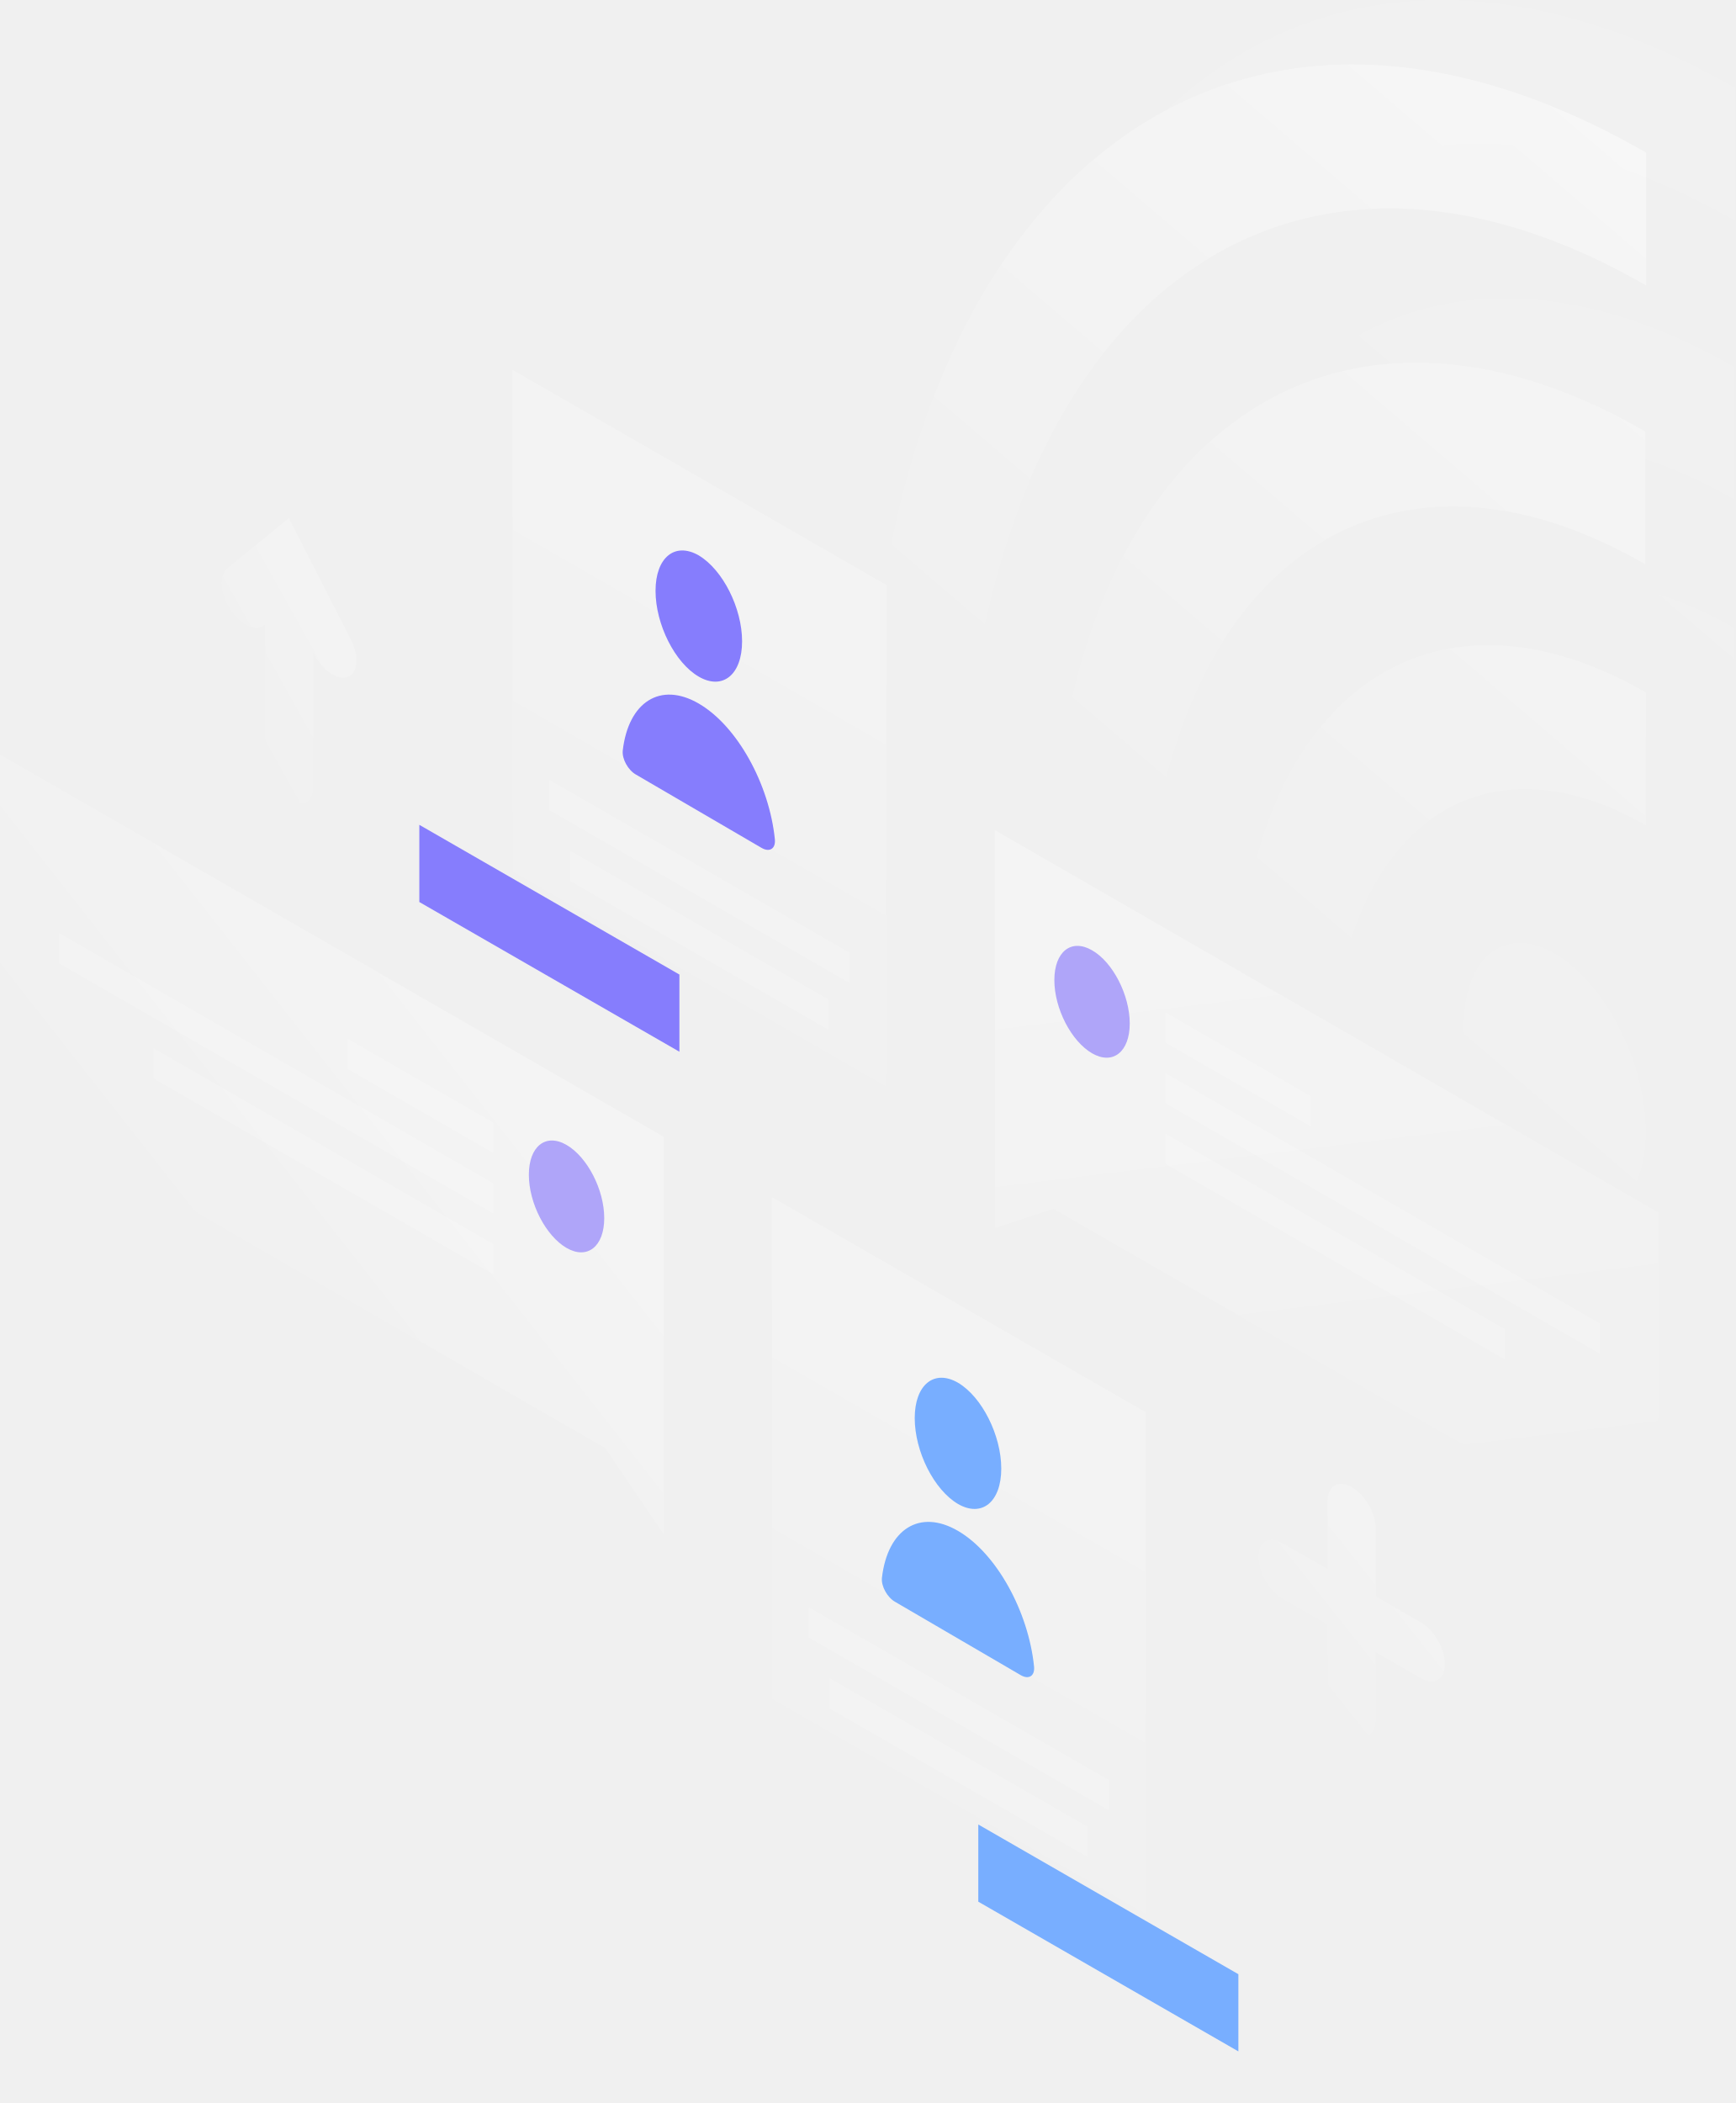
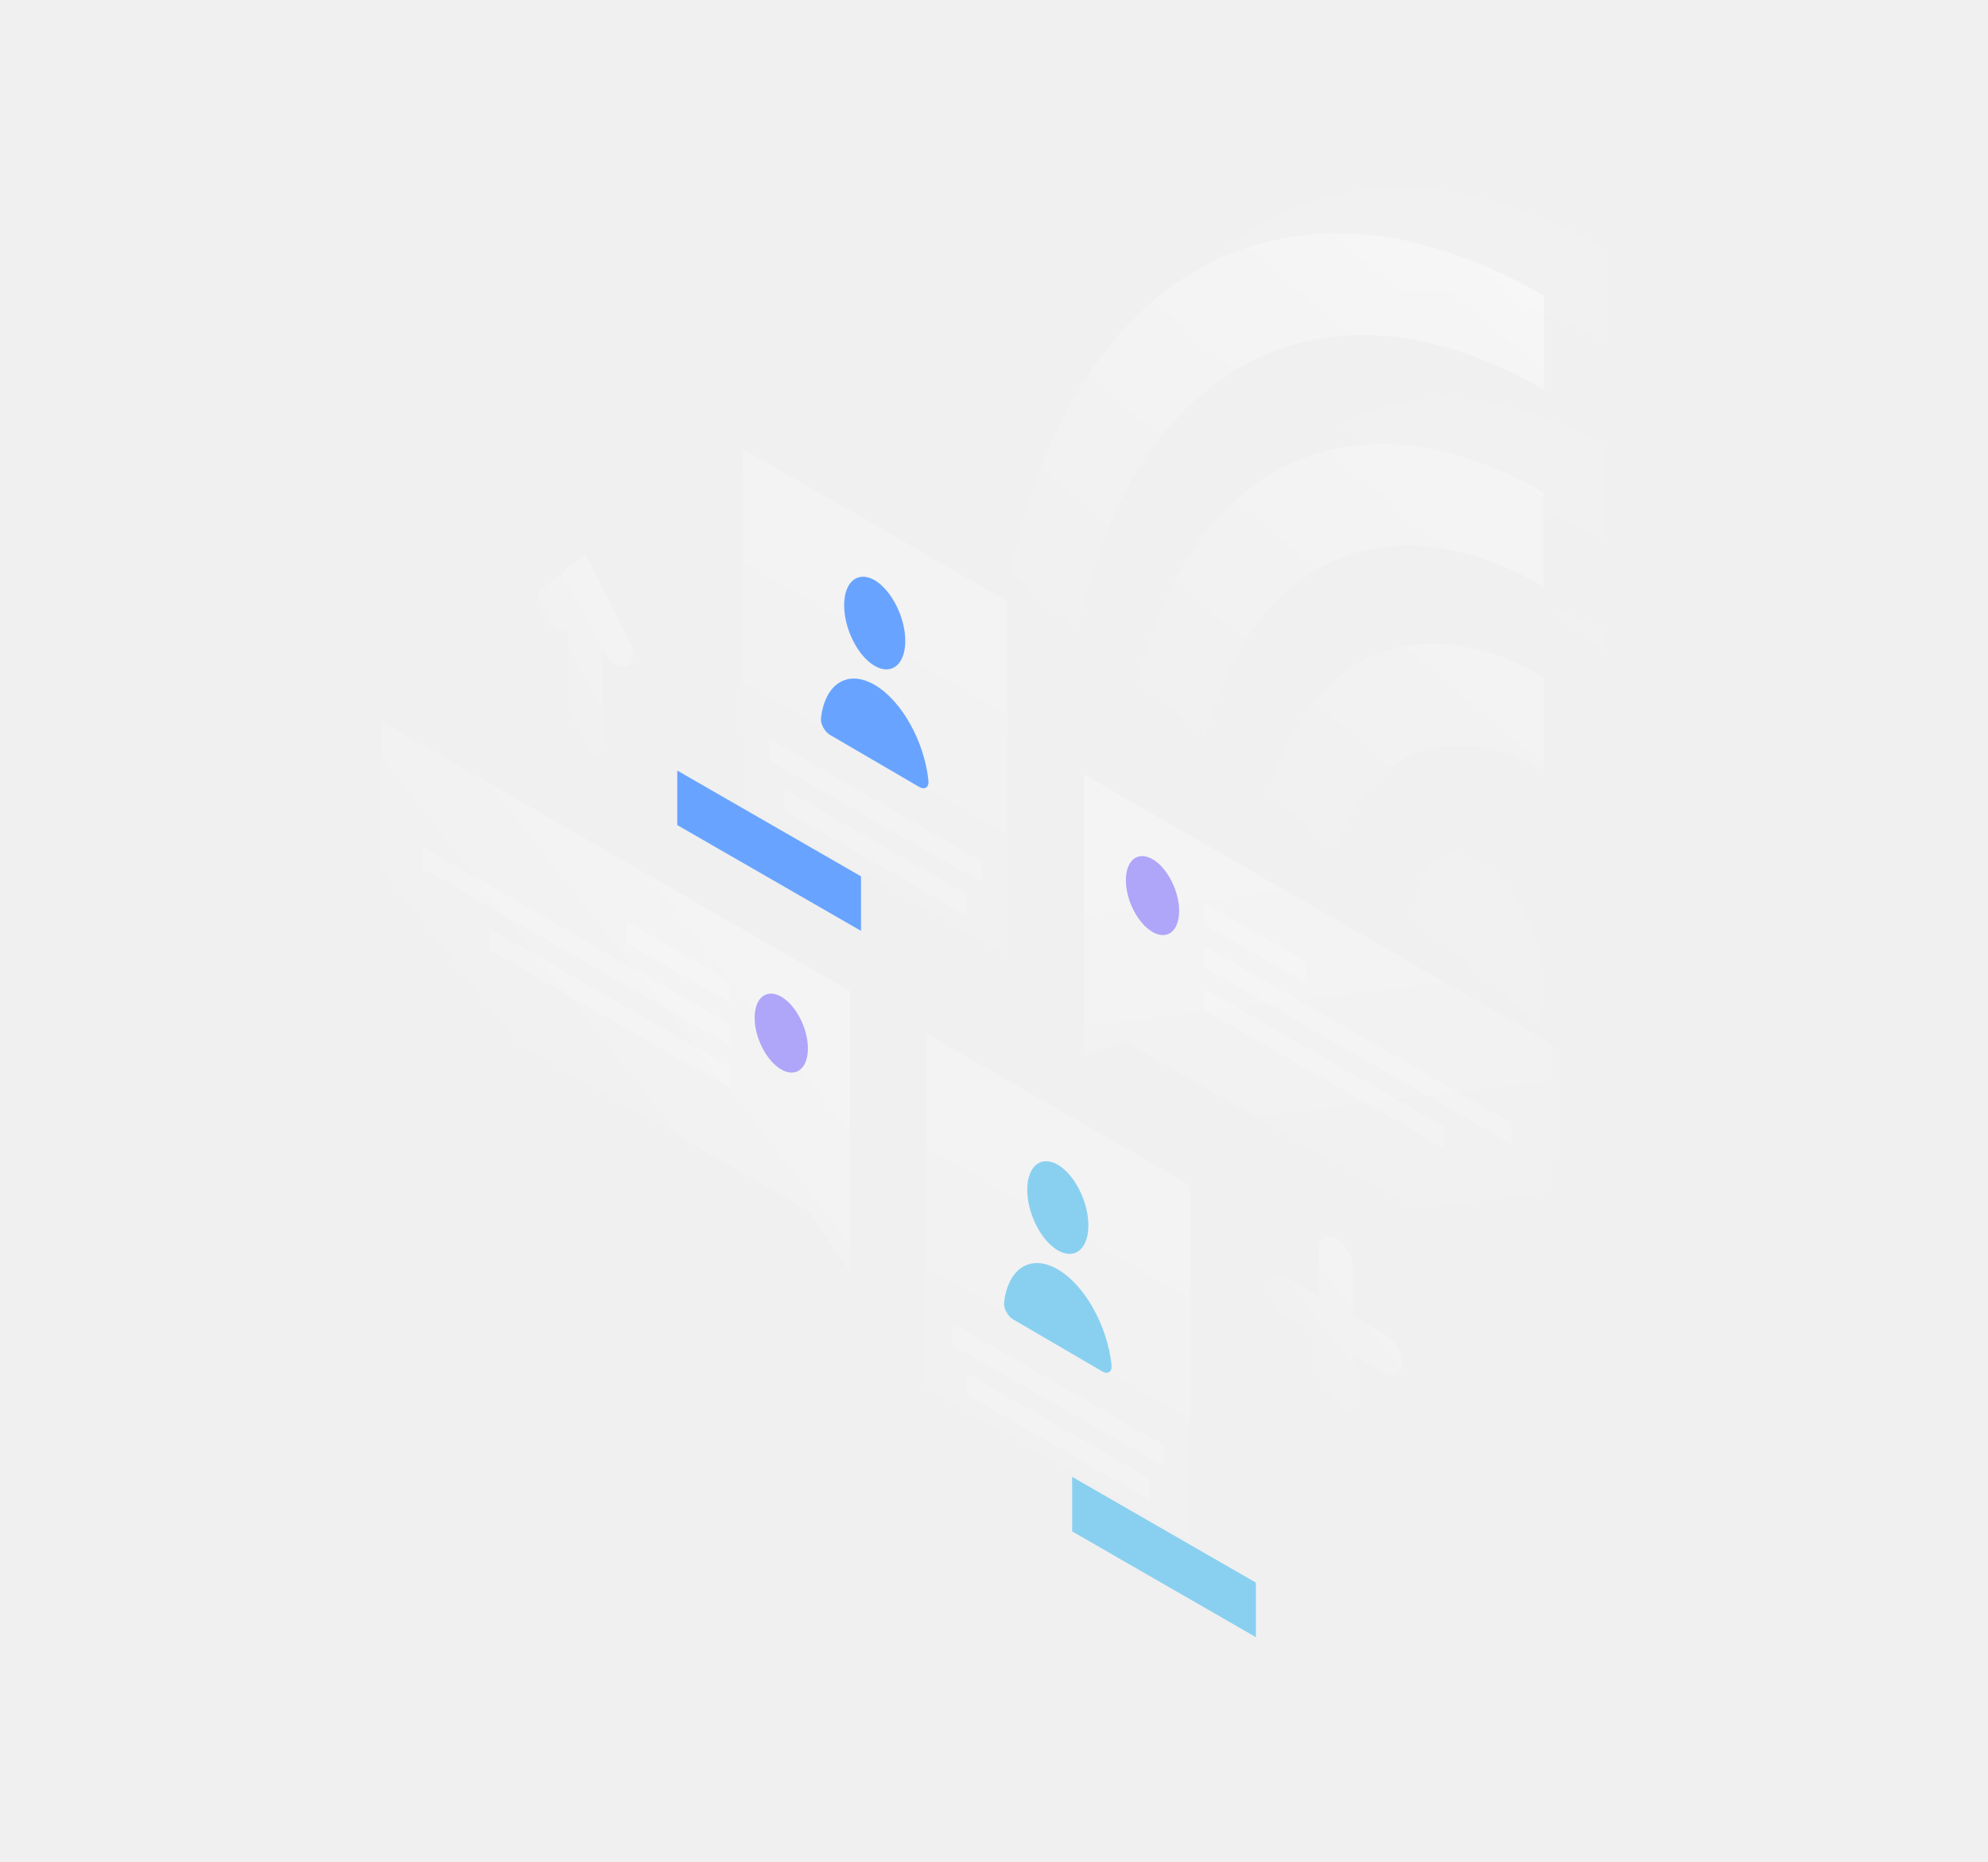
- <svg xmlns="http://www.w3.org/2000/svg" width="222" height="269" viewBox="0 0 222 269" fill="none">
-   <path opacity="0.3" d="M127.265 106.189L212.184 155.101V199.232L134.769 154.617L127.293 157.064L127.265 106.189Z" fill="url(#paint0_linear_0_2588)" />
-   <path d="M144.528 130.915C144.528 134.557 142.36 136.265 139.706 134.728C137.052 133.192 134.883 129.009 134.883 125.367C134.883 121.725 137.052 120.018 139.706 121.554C142.36 123.062 144.528 127.273 144.528 130.915Z" fill="#AFA5F9" />
-   <path opacity="0.15" d="M149.094 129.493L167.698 140.22V144.089L149.094 133.362V129.493Z" fill="white" />
-   <path opacity="0.15" d="M149.094 137.26L204.651 169.271V173.14L149.094 141.13V137.26Z" fill="white" />
-   <path opacity="0.15" d="M149.094 145L192.552 170.039V173.909L149.094 148.869V145Z" fill="white" />
-   <path opacity="0.3" d="M65.573 47.319L113.397 74.834V163.182L65.573 135.667V47.319Z" fill="url(#paint1_linear_0_2588)" />
-   <path opacity="0.15" d="M70.281 99.759L108.689 121.867V125.737L70.281 103.628V99.759Z" fill="white" />
-   <path opacity="0.15" d="M72.963 108.835L105.978 127.842V131.712L72.963 112.705V108.835Z" fill="white" />
-   <path d="M86.917 124.656L53.645 105.506V115.38L86.917 134.529V124.656Z" fill="#867DFD" />
-   <path d="M94.935 82.032C94.935 86.3 92.452 88.32 89.399 86.556C86.346 84.792 83.863 79.87 83.863 75.573C83.863 71.305 86.346 69.285 89.399 71.049C92.452 72.87 94.935 77.764 94.935 82.032Z" fill="#867DFD" />
-   <path d="M89.399 89.999C84.463 87.125 80.382 89.829 79.669 96.003C79.555 97.084 80.353 98.507 81.352 99.076L97.446 108.466C98.445 109.035 99.243 108.579 99.129 107.356C98.416 100.328 94.336 92.873 89.399 89.999Z" fill="#867DFD" />
-   <path opacity="0.3" d="M98.758 153.137L146.583 180.652V269L98.758 241.485V153.137Z" fill="url(#paint2_linear_0_2588)" />
-   <path opacity="0.15" d="M103.438 205.577L141.846 227.685V231.555L103.438 209.447V205.577Z" fill="white" />
-   <path opacity="0.15" d="M106.12 214.654L139.135 233.661V237.53L106.12 218.523V214.654Z" fill="white" />
-   <path d="M158.425 252.525L125.153 233.376V243.25L158.425 262.399V252.525Z" fill="#78AEFF" />
-   <path d="M128.092 187.851C128.092 192.119 125.61 194.139 122.556 192.375C119.503 190.582 117.021 185.688 117.021 181.392C117.021 177.124 119.503 175.104 122.556 176.868C125.61 178.66 128.092 183.583 128.092 187.851Z" fill="#78AEFF" />
-   <path d="M122.556 195.818C117.62 192.944 113.539 195.647 112.826 201.821C112.712 202.902 113.511 204.325 114.51 204.894L130.603 214.284C131.602 214.853 132.401 214.398 132.287 213.174C131.573 206.146 127.493 198.691 122.556 195.818Z" fill="#78AEFF" />
-   <path opacity="0.3" d="M84.919 145.427L0 96.515V140.646L77.443 185.233L84.948 196.301L84.919 145.427Z" fill="url(#paint3_linear_0_2588)" />
-   <path d="M67.656 150.264C67.656 153.906 69.824 158.088 72.478 159.625C75.132 161.161 77.3 159.454 77.3 155.812C77.3 152.17 75.132 147.987 72.478 146.451C69.824 144.914 67.656 146.622 67.656 150.264Z" fill="#AFA5F9" />
-   <path opacity="0.15" d="M63.09 143.577L44.486 132.879V136.748L63.09 147.475V143.577Z" fill="white" />
-   <path opacity="0.15" d="M63.09 151.345L7.533 119.335V123.204L63.09 155.215V151.345Z" fill="white" />
-   <path opacity="0.15" d="M63.09 159.113L19.632 134.074V137.943L63.09 162.982V159.113Z" fill="white" />
-   <path opacity="0.4" d="M210.586 36.507C162.42 8.765 123.042 41.628 123.042 110.6L110.743 103.515C110.772 25.609 155.314 -12.291 210.586 19.52V36.507Z" fill="url(#paint4_linear_0_2588)" />
-   <path opacity="0.4" d="M170.409 137.915C170.409 107.299 188.386 92.816 210.558 105.563V88.577C181.595 71.903 158.111 90.824 158.111 130.83L170.409 137.915Z" fill="url(#paint5_linear_0_2588)" />
-   <path opacity="0.4" d="M146.44 123.802C146.44 74.919 175.146 51.815 210.5 72.187V55.201C168.355 30.93 134.142 58.473 134.142 116.717L146.44 123.802Z" fill="url(#paint6_linear_0_2588)" />
-   <path opacity="0.4" d="M198.887 154.276C205.336 158.003 210.558 153.764 210.558 144.858C210.558 135.952 205.336 125.708 198.887 121.981C192.438 118.254 187.216 122.493 187.216 131.399C187.216 140.333 192.438 150.548 198.887 154.276Z" fill="url(#paint7_linear_0_2588)" />
-   <path opacity="0.07" d="M222 28.255C173.805 0.513 134.455 33.377 134.455 102.348L122.157 95.263C122.186 17.358 166.728 -20.542 222 11.268V28.255Z" fill="url(#paint8_linear_0_2588)" />
-   <path opacity="0.07" d="M181.823 129.663C181.823 99.047 199.8 84.565 221.971 97.312V80.325C193.009 63.651 169.525 82.573 169.525 122.579L181.823 129.663Z" fill="url(#paint9_linear_0_2588)" />
-   <path opacity="0.07" d="M157.854 115.55C157.854 66.667 186.56 43.563 221.914 63.936V46.949C179.769 22.678 145.555 50.221 145.555 108.466L157.854 115.55Z" fill="url(#paint10_linear_0_2588)" />
-   <path opacity="0.07" d="M210.301 146.024C216.75 149.752 221.971 145.512 221.971 136.606C221.971 127.7 216.75 117.457 210.301 113.73C203.852 110.002 198.63 114.242 198.63 123.148C198.63 132.082 203.852 142.297 210.301 146.024Z" fill="url(#paint11_linear_0_2588)" />
-   <path opacity="0.2" d="M172.92 190.212C174.632 191.18 176.002 193.57 176.002 195.533V204.212L181.766 207.512C183.478 208.48 184.848 210.87 184.848 212.861C184.848 214.825 183.478 215.621 181.766 214.654L176.002 211.353V220.032C176.002 221.995 174.632 222.792 172.92 221.824C171.208 220.857 169.838 218.467 169.838 216.475V207.797L164.074 204.496C162.362 203.529 160.993 201.139 160.993 199.175C160.993 197.212 162.362 196.415 164.074 197.383L169.838 200.683V192.005C169.838 190.042 171.208 189.245 172.92 190.212Z" fill="url(#paint12_linear_0_2588)" />
-   <path opacity="0.2" d="M36.952 66.269L44.885 81.805C45.969 83.939 45.798 86.073 44.486 86.585C43.173 87.097 41.233 85.76 40.148 83.626L40.063 83.427V100.669C40.063 102.633 38.693 103.429 36.981 102.462C35.269 101.466 33.899 99.104 33.899 97.141V79.898L33.814 79.984C32.729 80.866 30.76 79.955 29.476 77.935C28.164 75.915 27.992 73.582 29.077 72.7L36.952 66.269Z" fill="url(#paint13_linear_0_2588)" />
+ <svg xmlns="http://www.w3.org/2000/svg" width="360" height="337" viewBox="0 0 360 337" fill="none">
+   <path opacity="0.3" d="M196.265 140.189L281.184 189.101V233.232L203.769 188.617L196.293 191.064L196.265 140.189Z" fill="url(#paint0_linear_603_29266)" />
+   <path d="M213.528 164.915C213.528 168.557 211.359 170.265 208.706 168.728C206.052 167.192 203.883 163.009 203.883 159.367C203.883 155.725 206.052 154.018 208.706 155.554C211.359 157.062 213.528 161.273 213.528 164.915Z" fill="#AFA5F9" />
+   <path opacity="0.15" d="M218.094 163.493L236.698 174.22V178.089L218.094 167.362V163.493Z" fill="white" />
+   <path opacity="0.15" d="M218.094 171.26L273.651 203.271V207.14L218.094 175.13V171.26Z" fill="white" />
+   <path opacity="0.15" d="M218.094 179L261.552 204.039V207.909L218.094 182.869V179Z" fill="white" />
+   <path opacity="0.3" d="M134.573 81.319L182.397 108.834V197.182L134.573 169.667V81.319Z" fill="url(#paint1_linear_603_29266)" />
+   <path opacity="0.15" d="M139.281 133.759L177.688 155.867V159.737L139.281 137.628V133.759Z" fill="white" />
+   <path opacity="0.15" d="M141.963 142.835L174.978 161.842V165.712L141.963 146.705V142.835Z" fill="white" />
+   <path d="M155.917 158.656L122.646 139.506V149.38L155.917 168.529V158.656Z" fill="#68A4FF" />
+   <path d="M163.935 116.032C163.935 120.3 161.452 122.321 158.399 120.556C155.346 118.792 152.863 113.87 152.863 109.573C152.863 105.305 155.346 103.285 158.399 105.049C161.452 106.87 163.935 111.764 163.935 116.032Z" fill="#68A4FF" />
+   <path d="M158.399 123.999C153.462 121.126 149.382 123.829 148.669 130.003C148.554 131.084 149.353 132.507 150.352 133.076L166.446 142.466C167.444 143.035 168.243 142.579 168.129 141.356C167.416 134.328 163.335 126.873 158.399 123.999Z" fill="#68A4FF" />
+   <path opacity="0.3" d="M167.759 187.137L215.583 214.652V303L167.759 275.485V187.137Z" fill="url(#paint2_linear_603_29266)" />
+   <path opacity="0.15" d="M172.438 239.577L210.846 261.686V265.555L172.438 243.447V239.577Z" fill="white" />
+   <path opacity="0.15" d="M175.121 248.654L208.135 267.661V271.531L175.121 252.524V248.654Z" fill="white" />
+   <path d="M227.425 286.525L194.153 267.376V277.25L227.425 296.399V286.525Z" fill="#89D0F0" />
+   <path d="M197.092 221.851C197.092 226.119 194.61 228.139 191.557 226.375C188.504 224.582 186.021 219.688 186.021 215.392C186.021 211.124 188.504 209.104 191.557 210.868C194.61 212.66 197.092 217.583 197.092 221.851Z" fill="#89D0F0" />
+   <path d="M191.557 229.818C186.62 226.944 182.54 229.647 181.826 235.821C181.712 236.903 182.511 238.325 183.51 238.894L199.603 248.284C200.602 248.853 201.401 248.398 201.287 247.174C200.574 240.146 196.493 232.691 191.557 229.818Z" fill="#89D0F0" />
+   <path opacity="0.3" d="M153.919 179.427L69 130.515V174.646L146.443 219.233L153.948 230.301L153.919 179.427Z" fill="url(#paint3_linear_603_29266)" />
+   <path d="M136.656 184.264C136.656 187.906 138.824 192.088 141.478 193.625C144.132 195.161 146.3 193.454 146.3 189.812C146.3 186.17 144.132 181.987 141.478 180.451C138.824 178.914 136.656 180.622 136.656 184.264Z" fill="#AFA5F9" />
+   <path opacity="0.15" d="M132.09 177.577L113.485 166.879V170.748L132.09 181.475V177.577Z" fill="white" />
+   <path opacity="0.15" d="M132.09 185.345L76.533 153.335V157.205L132.09 189.215V185.345Z" fill="white" />
+   <path opacity="0.15" d="M132.09 193.113L88.632 168.074V171.943L132.09 196.982V193.113Z" fill="white" />
+   <path opacity="0.4" d="M279.586 70.507C231.42 42.765 192.042 75.628 192.042 144.6L179.743 137.515C179.772 59.609 224.314 21.709 279.586 53.52V70.507Z" fill="url(#paint4_linear_603_29266)" />
+   <path opacity="0.4" d="M239.409 171.915C239.409 141.299 257.386 126.816 279.558 139.563V122.577C250.595 105.903 227.111 124.824 227.111 164.83L239.409 171.915Z" fill="url(#paint5_linear_603_29266)" />
+   <path opacity="0.4" d="M215.44 157.802C215.44 108.919 244.146 85.815 279.5 106.187V89.201C237.355 64.93 203.142 92.473 203.142 150.717L215.44 157.802Z" fill="url(#paint6_linear_603_29266)" />
+   <path opacity="0.4" d="M267.887 188.276C274.336 192.003 279.558 187.764 279.558 178.858C279.558 169.952 274.336 159.708 267.887 155.981C261.438 152.254 256.216 156.493 256.216 165.399C256.216 174.333 261.438 184.548 267.887 188.276Z" fill="url(#paint7_linear_603_29266)" />
+   <path opacity="0.07" d="M291 62.255C242.805 34.513 203.456 67.377 203.456 136.348L191.157 129.263C191.186 51.358 235.728 13.458 291 45.269V62.255Z" fill="url(#paint8_linear_603_29266)" />
+   <path opacity="0.07" d="M250.823 163.663C250.823 133.048 268.8 118.565 290.971 131.312V114.325C262.008 97.651 238.524 116.573 238.524 156.579L250.823 163.663Z" fill="url(#paint9_linear_603_29266)" />
+   <path opacity="0.07" d="M226.854 149.55C226.854 100.667 255.56 77.563 290.915 97.936V80.949C248.769 56.678 214.556 84.221 214.556 142.466L226.854 149.55Z" fill="url(#paint10_linear_603_29266)" />
+   <path opacity="0.07" d="M279.301 180.024C285.749 183.752 290.971 179.512 290.971 170.606C290.971 161.7 285.749 151.457 279.301 147.729C272.852 144.002 267.63 148.242 267.63 157.148C267.63 166.082 272.852 176.297 279.301 180.024Z" fill="url(#paint11_linear_603_29266)" />
+   <path opacity="0.2" d="M241.92 224.212C243.632 225.18 245.002 227.57 245.002 229.533V238.211L250.766 241.512C252.478 242.479 253.848 244.87 253.848 246.861C253.848 248.825 252.478 249.621 250.766 248.654L245.002 245.353V254.032C245.002 255.995 243.632 256.792 241.92 255.824C240.208 254.857 238.838 252.467 238.838 250.475V241.797L233.074 238.496C231.362 237.529 229.993 235.138 229.993 233.175C229.993 231.212 231.362 230.415 233.074 231.383L238.838 234.683V226.005C238.838 224.042 240.208 223.245 241.92 224.212Z" fill="url(#paint12_linear_603_29266)" />
+   <path opacity="0.2" d="M105.953 100.269L113.885 115.805C114.97 117.939 114.798 120.073 113.486 120.585C112.173 121.097 110.233 119.76 109.149 117.626L109.063 117.426V134.669C109.063 136.633 107.693 137.429 105.981 136.462C104.269 135.466 102.899 133.104 102.899 131.141V113.898L102.814 113.984C101.729 114.866 99.761 113.955 98.477 111.935C97.164 109.915 96.993 107.582 98.077 106.7L105.953 100.269Z" fill="url(#paint13_linear_603_29266)" />
  <defs>
-     <linearGradient id="paint0_linear_0_2588" x1="163.77" y1="107.626" x2="174.63" y2="196.415" gradientUnits="userSpaceOnUse">
+     <linearGradient id="paint0_linear_603_29266" x1="232.769" y1="141.626" x2="243.63" y2="230.415" gradientUnits="userSpaceOnUse">
      <stop stop-color="white" />
      <stop offset="1" stop-color="white" stop-opacity="0" />
    </linearGradient>
-     <linearGradient id="paint1_linear_0_2588" x1="118.519" y1="55.093" x2="76.249" y2="128.534" gradientUnits="userSpaceOnUse">
+     <linearGradient id="paint1_linear_603_29266" x1="187.519" y1="89.093" x2="145.249" y2="162.534" gradientUnits="userSpaceOnUse">
      <stop stop-color="white" />
      <stop offset="1" stop-color="white" stop-opacity="0" />
    </linearGradient>
-     <linearGradient id="paint2_linear_0_2588" x1="151.678" y1="160.905" x2="109.409" y2="234.346" gradientUnits="userSpaceOnUse">
+     <linearGradient id="paint2_linear_603_29266" x1="220.678" y1="194.905" x2="178.409" y2="268.346" gradientUnits="userSpaceOnUse">
      <stop stop-color="white" />
      <stop offset="1" stop-color="white" stop-opacity="0" />
    </linearGradient>
-     <linearGradient id="paint3_linear_0_2588" x1="66.393" y1="127.728" x2="22.642" y2="162.065" gradientUnits="userSpaceOnUse">
+     <linearGradient id="paint3_linear_603_29266" x1="135.393" y1="161.728" x2="91.641" y2="196.065" gradientUnits="userSpaceOnUse">
      <stop stop-color="white" />
      <stop offset="1" stop-color="white" stop-opacity="0" />
    </linearGradient>
-     <linearGradient id="paint4_linear_0_2588" x1="193.619" y1="6.518" x2="122.9" y2="89.271" gradientUnits="userSpaceOnUse">
+     <linearGradient id="paint4_linear_603_29266" x1="262.619" y1="40.518" x2="191.9" y2="123.271" gradientUnits="userSpaceOnUse">
      <stop stop-color="white" />
      <stop offset="1" stop-color="white" stop-opacity="0" />
    </linearGradient>
-     <linearGradient id="paint5_linear_0_2588" x1="237.323" y1="43.9" x2="166.604" y2="126.653" gradientUnits="userSpaceOnUse">
+     <linearGradient id="paint5_linear_603_29266" x1="306.323" y1="77.9" x2="235.605" y2="160.653" gradientUnits="userSpaceOnUse">
      <stop stop-color="white" />
      <stop offset="1" stop-color="white" stop-opacity="0" />
    </linearGradient>
-     <linearGradient id="paint6_linear_0_2588" x1="215.924" y1="25.332" x2="145.206" y2="108.086" gradientUnits="userSpaceOnUse">
+     <linearGradient id="paint6_linear_603_29266" x1="284.924" y1="59.332" x2="214.206" y2="142.086" gradientUnits="userSpaceOnUse">
      <stop stop-color="white" />
      <stop offset="1" stop-color="white" stop-opacity="0" />
    </linearGradient>
-     <linearGradient id="paint7_linear_0_2588" x1="261.883" y1="64.845" x2="191.164" y2="147.599" gradientUnits="userSpaceOnUse">
+     <linearGradient id="paint7_linear_603_29266" x1="330.883" y1="98.845" x2="260.164" y2="181.599" gradientUnits="userSpaceOnUse">
      <stop stop-color="white" />
      <stop offset="1" stop-color="white" stop-opacity="0" />
    </linearGradient>
-     <linearGradient id="paint8_linear_0_2588" x1="205.032" y1="-1.734" x2="134.313" y2="81.02" gradientUnits="userSpaceOnUse">
+     <linearGradient id="paint8_linear_603_29266" x1="274.032" y1="32.267" x2="203.313" y2="115.02" gradientUnits="userSpaceOnUse">
      <stop stop-color="white" />
      <stop offset="1" stop-color="white" stop-opacity="0" />
    </linearGradient>
-     <linearGradient id="paint9_linear_0_2588" x1="248.737" y1="35.648" x2="178.018" y2="118.402" gradientUnits="userSpaceOnUse">
+     <linearGradient id="paint9_linear_603_29266" x1="317.736" y1="69.648" x2="247.018" y2="152.402" gradientUnits="userSpaceOnUse">
      <stop stop-color="white" />
      <stop offset="1" stop-color="white" stop-opacity="0" />
    </linearGradient>
-     <linearGradient id="paint10_linear_0_2588" x1="227.338" y1="17.081" x2="156.619" y2="99.834" gradientUnits="userSpaceOnUse">
+     <linearGradient id="paint10_linear_603_29266" x1="296.338" y1="51.081" x2="225.62" y2="133.834" gradientUnits="userSpaceOnUse">
      <stop stop-color="white" />
      <stop offset="1" stop-color="white" stop-opacity="0" />
    </linearGradient>
-     <linearGradient id="paint11_linear_0_2588" x1="273.297" y1="56.594" x2="202.578" y2="139.347" gradientUnits="userSpaceOnUse">
+     <linearGradient id="paint11_linear_603_29266" x1="342.297" y1="90.594" x2="271.578" y2="173.347" gradientUnits="userSpaceOnUse">
      <stop stop-color="white" />
      <stop offset="1" stop-color="white" stop-opacity="0" />
    </linearGradient>
-     <linearGradient id="paint12_linear_0_2588" x1="178.886" y1="201.315" x2="163.978" y2="213.113" gradientUnits="userSpaceOnUse">
+     <linearGradient id="paint12_linear_603_29266" x1="247.886" y1="235.315" x2="232.978" y2="247.113" gradientUnits="userSpaceOnUse">
      <stop stop-color="white" />
      <stop offset="1" stop-color="white" stop-opacity="0" />
    </linearGradient>
-     <linearGradient id="paint13_linear_0_2588" x1="42.606" y1="81.931" x2="28.153" y2="90.011" gradientUnits="userSpaceOnUse">
+     <linearGradient id="paint13_linear_603_29266" x1="111.606" y1="115.931" x2="97.153" y2="124.011" gradientUnits="userSpaceOnUse">
      <stop stop-color="white" />
      <stop offset="1" stop-color="white" stop-opacity="0" />
    </linearGradient>
  </defs>
</svg>
